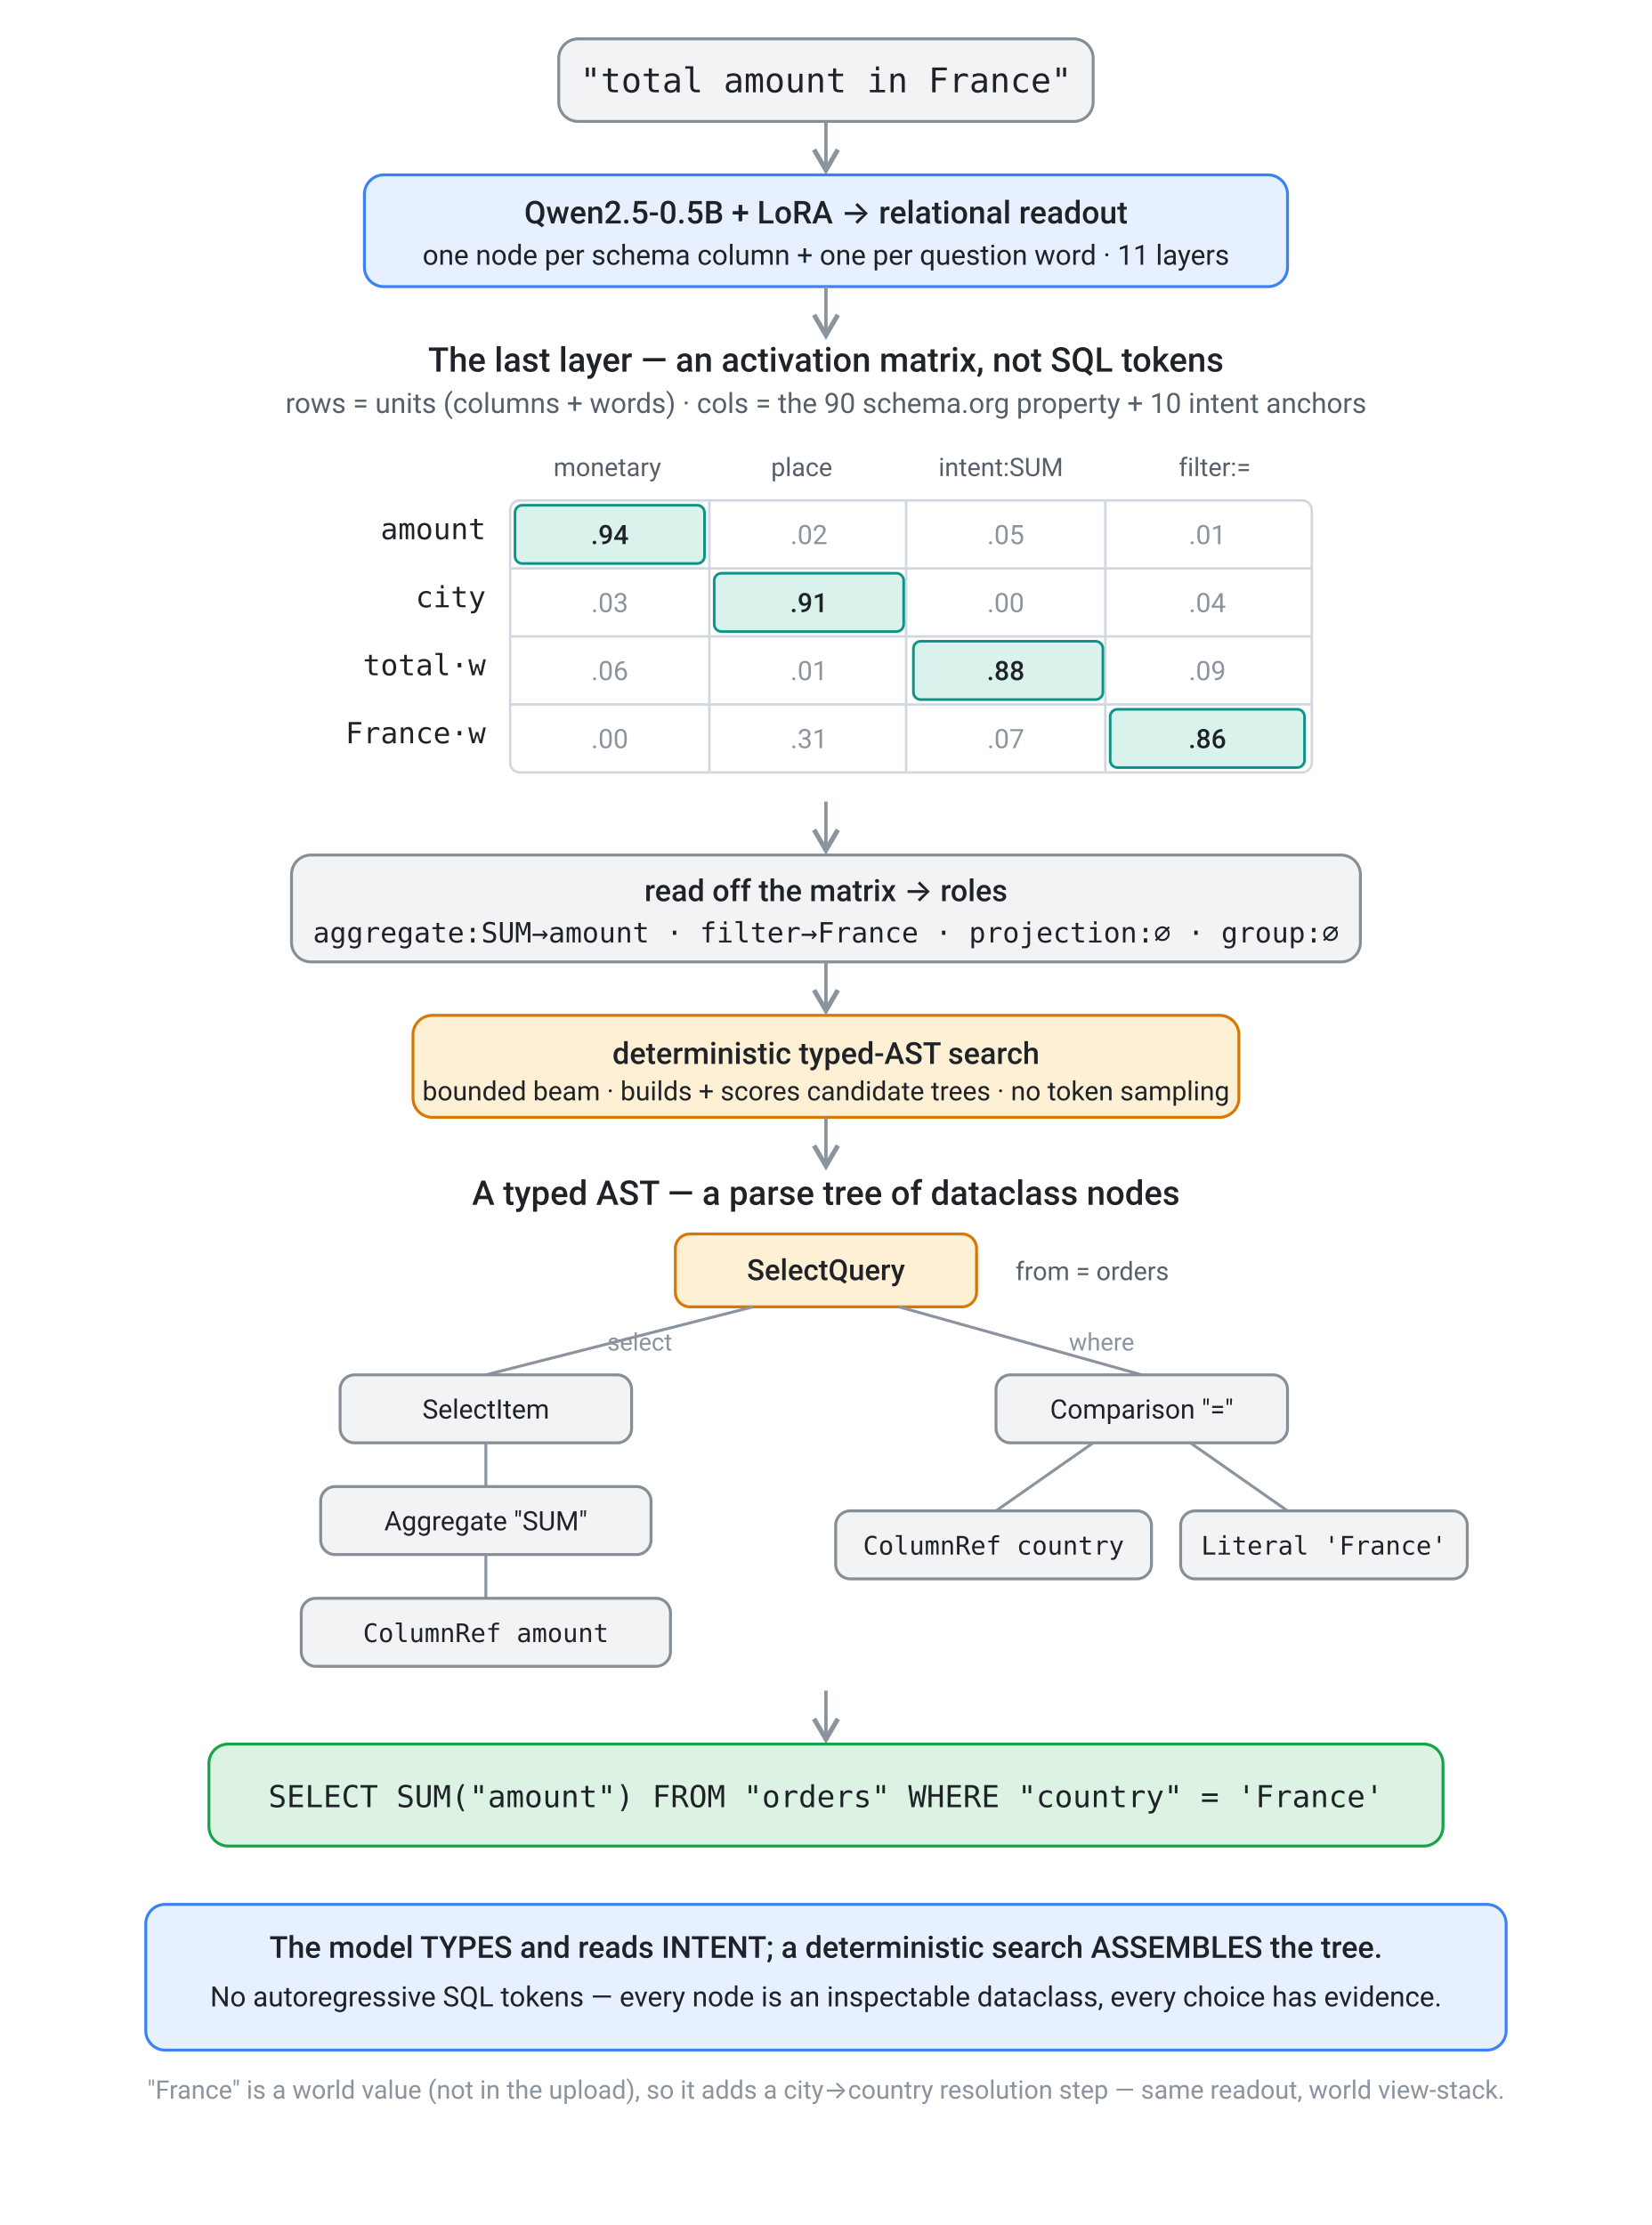
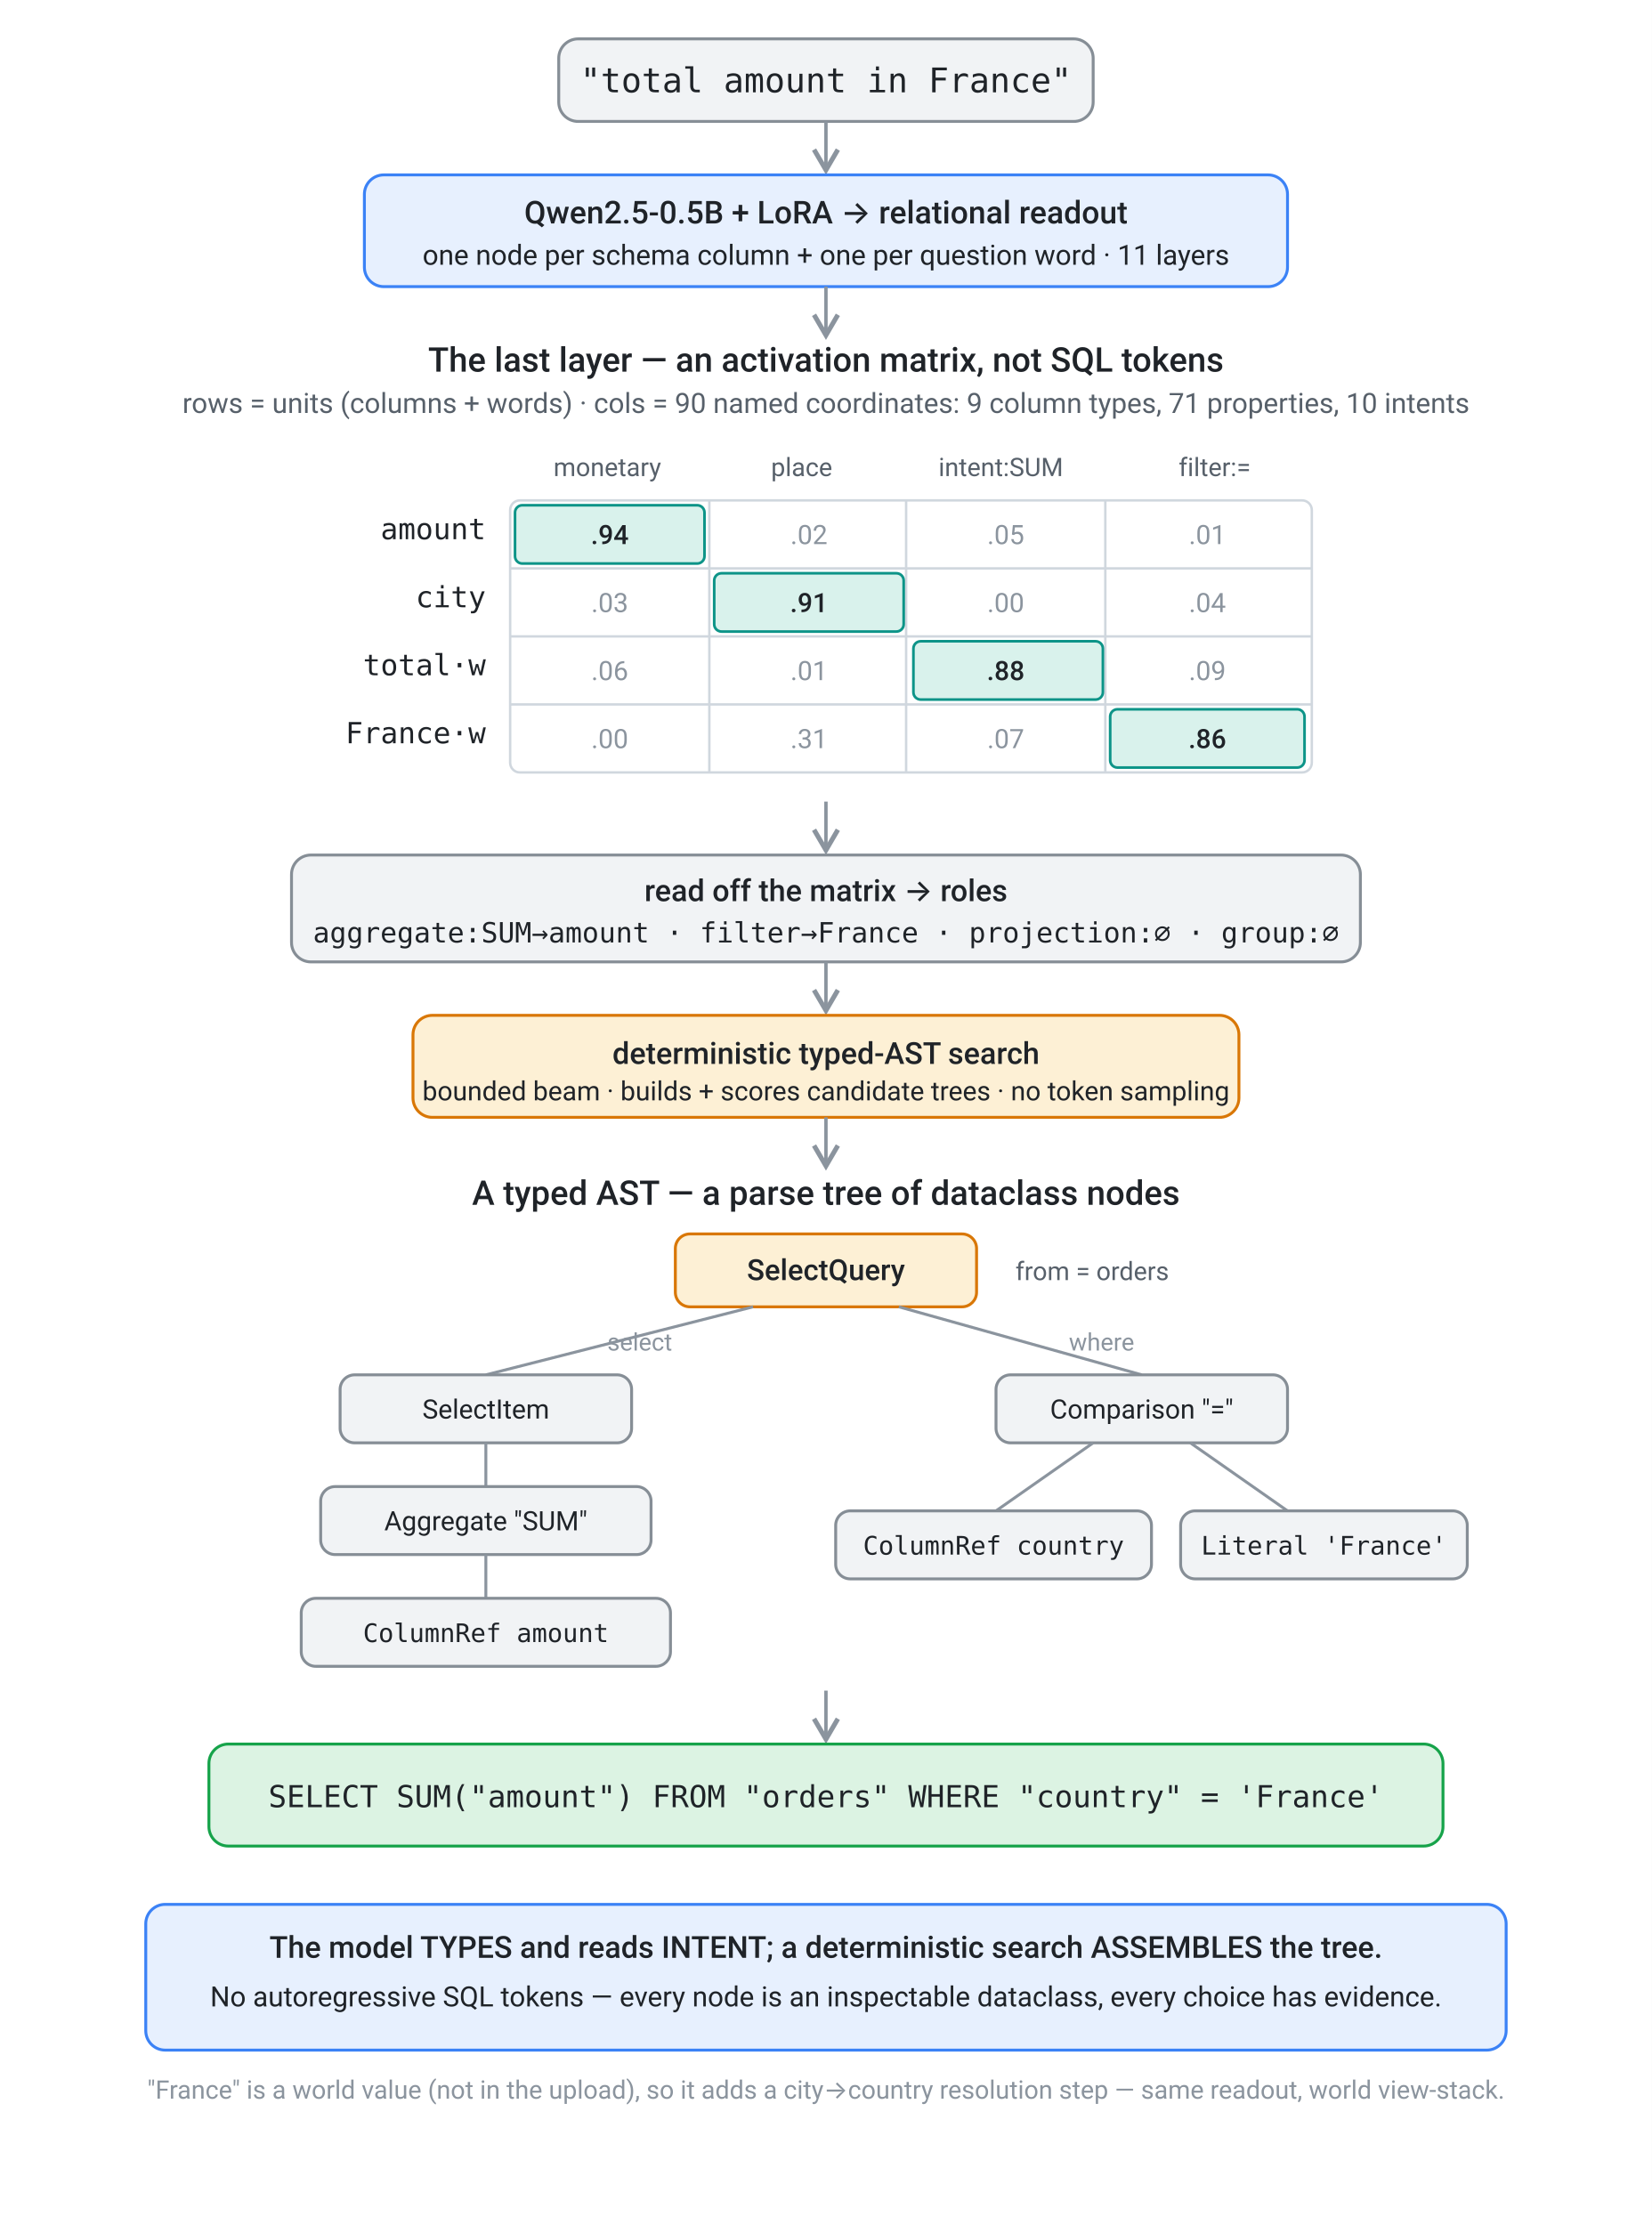
<svg xmlns="http://www.w3.org/2000/svg" viewBox="0 0 680 916" role="img" font-family="ui-sans-serif, system-ui, -apple-system, Segoe UI, Roboto, sans-serif">
  <rect x="0" y="0" width="680" height="916" fill="#ffffff" />
  <defs>
    <marker id="ar" markerWidth="9" markerHeight="9" refX="7" refY="4.5" orient="auto">
      <path d="M1,1 L7,4.5 L1,8" fill="none" stroke="#8b949e" stroke-width="1.4" />
    </marker>
  </defs>
  <rect x="230" y="16" width="220" height="34" rx="8" fill="#f1f3f5" stroke="#868e96" stroke-width="1.2" />
  <text x="340" y="38" text-anchor="middle" font-size="14" fill="#1f2328" font-family="ui-monospace, monospace">"total amount in France"</text>
  <line x1="340" y1="50" x2="340" y2="70" stroke="#8b949e" stroke-width="1.4" marker-end="url(#ar)" />
  <rect x="150" y="72" width="380" height="46" rx="8" fill="#e7f0fe" stroke="#3b82f6" stroke-width="1.2" />
  <text x="340" y="92" text-anchor="middle" font-size="13" font-weight="500" fill="#1f2328">Qwen2.5-0.5B + LoRA  →  relational readout</text>
  <text x="340" y="109" text-anchor="middle" font-size="11.5" fill="#1f2328">one node per schema column + one per question word · 11 layers</text>
  <line x1="340" y1="118" x2="340" y2="138" stroke="#8b949e" stroke-width="1.4" marker-end="url(#ar)" />
  <text x="340" y="153" text-anchor="middle" font-size="14" font-weight="500" fill="#1f2328">The last layer — an activation matrix, not SQL tokens</text>
-   <text x="340" y="170" text-anchor="middle" font-size="11.5" fill="#57606a">rows = units (columns + words) · cols = the 90 schema.org property + 10 intent anchors</text>
+   <text x="340" y="170" text-anchor="middle" font-size="11.5" fill="#57606a">rows = units (columns + words) · cols = 90 named coordinates: 9 column types, 71 properties, 10 intents</text>
  <text x="250" y="196" text-anchor="middle" font-size="10.5" fill="#57606a">monetary</text>
  <text x="330" y="196" text-anchor="middle" font-size="10.5" fill="#57606a">place</text>
  <text x="412" y="196" text-anchor="middle" font-size="10.5" fill="#57606a">intent:SUM</text>
  <text x="500" y="196" text-anchor="middle" font-size="10.5" fill="#57606a">filter:=</text>
  <text x="200" y="222" text-anchor="end" font-size="12" fill="#1f2328" font-family="ui-monospace, monospace">amount</text>
  <text x="200" y="250" text-anchor="end" font-size="12" fill="#1f2328" font-family="ui-monospace, monospace">city</text>
  <text x="200" y="278" text-anchor="end" font-size="12" fill="#1f2328" font-family="ui-monospace, monospace">total·w</text>
  <text x="200" y="306" text-anchor="end" font-size="12" fill="#1f2328" font-family="ui-monospace, monospace">France·w</text>
  <rect x="210" y="206" width="330" height="112" rx="4" fill="none" stroke="#d0d7de" />
  <line x1="210" y1="234" x2="540" y2="234" stroke="#d0d7de" />
  <line x1="210" y1="262" x2="540" y2="262" stroke="#d0d7de" />
  <line x1="210" y1="290" x2="540" y2="290" stroke="#d0d7de" />
  <line x1="292" y1="206" x2="292" y2="318" stroke="#d0d7de" />
  <line x1="373" y1="206" x2="373" y2="318" stroke="#d0d7de" />
  <line x1="455" y1="206" x2="455" y2="318" stroke="#d0d7de" />
  <rect x="212" y="208" width="78" height="24" rx="3" fill="#d9f2ec" stroke="#0d9488" stroke-width="1.1" />
  <rect x="294" y="236" width="78" height="24" rx="3" fill="#d9f2ec" stroke="#0d9488" stroke-width="1.1" />
  <rect x="376" y="264" width="78" height="24" rx="3" fill="#d9f2ec" stroke="#0d9488" stroke-width="1.1" />
  <rect x="457" y="292" width="80" height="24" rx="3" fill="#d9f2ec" stroke="#0d9488" stroke-width="1.1" />
  <text x="251" y="224" text-anchor="middle" font-size="11" font-weight="500" fill="#1f2328">.94</text>
  <text x="333" y="224" text-anchor="middle" font-size="11" fill="#8b949e">.02</text>
  <text x="414" y="224" text-anchor="middle" font-size="11" fill="#8b949e">.05</text>
  <text x="497" y="224" text-anchor="middle" font-size="11" fill="#8b949e">.01</text>
  <text x="251" y="252" text-anchor="middle" font-size="11" fill="#8b949e">.03</text>
  <text x="333" y="252" text-anchor="middle" font-size="11" font-weight="500" fill="#1f2328">.91</text>
  <text x="414" y="252" text-anchor="middle" font-size="11" fill="#8b949e">.00</text>
  <text x="497" y="252" text-anchor="middle" font-size="11" fill="#8b949e">.04</text>
  <text x="251" y="280" text-anchor="middle" font-size="11" fill="#8b949e">.06</text>
  <text x="333" y="280" text-anchor="middle" font-size="11" fill="#8b949e">.01</text>
  <text x="414" y="280" text-anchor="middle" font-size="11" font-weight="500" fill="#1f2328">.88</text>
  <text x="497" y="280" text-anchor="middle" font-size="11" fill="#8b949e">.09</text>
  <text x="251" y="308" text-anchor="middle" font-size="11" fill="#8b949e">.00</text>
  <text x="333" y="308" text-anchor="middle" font-size="11" fill="#8b949e">.31</text>
  <text x="414" y="308" text-anchor="middle" font-size="11" fill="#8b949e">.07</text>
  <text x="497" y="308" text-anchor="middle" font-size="11" font-weight="500" fill="#1f2328">.86</text>
  <line x1="340" y1="330" x2="340" y2="350" stroke="#8b949e" stroke-width="1.4" marker-end="url(#ar)" />
  <rect x="120" y="352" width="440" height="44" rx="8" fill="#f1f3f5" stroke="#868e96" stroke-width="1.2" />
  <text x="340" y="371" text-anchor="middle" font-size="12.5" font-weight="500" fill="#1f2328">read off the matrix → roles</text>
  <text x="340" y="388" text-anchor="middle" font-size="11.5" fill="#1f2328" font-family="ui-monospace, monospace">aggregate:SUM→amount · filter→France · projection:∅ · group:∅</text>
  <line x1="340" y1="396" x2="340" y2="416" stroke="#8b949e" stroke-width="1.4" marker-end="url(#ar)" />
  <rect x="170" y="418" width="340" height="42" rx="8" fill="#fdf0d5" stroke="#d97706" stroke-width="1.2" />
  <text x="340" y="438" text-anchor="middle" font-size="12.5" font-weight="500" fill="#1f2328">deterministic typed-AST search</text>
  <text x="340" y="453" text-anchor="middle" font-size="11" fill="#1f2328">bounded beam · builds + scores candidate trees · no token sampling</text>
  <line x1="340" y1="460" x2="340" y2="480" stroke="#8b949e" stroke-width="1.4" marker-end="url(#ar)" />
  <text x="340" y="496" text-anchor="middle" font-size="14" font-weight="500" fill="#1f2328">A typed AST — a parse tree of dataclass nodes</text>
  <rect x="278" y="508" width="124" height="30" rx="6" fill="#fdf0d5" stroke="#d97706" stroke-width="1.2" />
  <text x="340" y="527" text-anchor="middle" font-size="12" font-weight="500" fill="#1f2328">SelectQuery</text>
  <text x="418" y="527" font-size="10.5" fill="#57606a">from = orders</text>
  <line x1="310" y1="538" x2="200" y2="566" stroke="#8b949e" stroke-width="1.2" />
  <line x1="370" y1="538" x2="470" y2="566" stroke="#8b949e" stroke-width="1.2" />
  <text x="250" y="556" font-size="10" fill="#8b949e">select</text>
  <text x="440" y="556" font-size="10" fill="#8b949e">where</text>
  <rect x="140" y="566" width="120" height="28" rx="6" fill="#f1f3f5" stroke="#868e96" stroke-width="1.2" />
  <text x="200" y="584" text-anchor="middle" font-size="11" fill="#1f2328">SelectItem</text>
  <line x1="200" y1="594" x2="200" y2="612" stroke="#8b949e" stroke-width="1.2" />
  <rect x="132" y="612" width="136" height="28" rx="6" fill="#f1f3f5" stroke="#868e96" stroke-width="1.2" />
  <text x="200" y="630" text-anchor="middle" font-size="11" fill="#1f2328">Aggregate "SUM"</text>
  <line x1="200" y1="640" x2="200" y2="658" stroke="#8b949e" stroke-width="1.2" />
  <rect x="124" y="658" width="152" height="28" rx="6" fill="#f1f3f5" stroke="#868e96" stroke-width="1.2" />
  <text x="200" y="676" text-anchor="middle" font-size="10.5" fill="#1f2328" font-family="ui-monospace, monospace">ColumnRef amount</text>
  <rect x="410" y="566" width="120" height="28" rx="6" fill="#f1f3f5" stroke="#868e96" stroke-width="1.2" />
  <text x="470" y="584" text-anchor="middle" font-size="11" fill="#1f2328">Comparison "="</text>
  <line x1="450" y1="594" x2="410" y2="622" stroke="#8b949e" stroke-width="1.2" />
  <line x1="490" y1="594" x2="530" y2="622" stroke="#8b949e" stroke-width="1.2" />
  <rect x="344" y="622" width="130" height="28" rx="6" fill="#f1f3f5" stroke="#868e96" stroke-width="1.2" />
  <text x="409" y="640" text-anchor="middle" font-size="10.5" fill="#1f2328" font-family="ui-monospace, monospace">ColumnRef country</text>
  <rect x="486" y="622" width="118" height="28" rx="6" fill="#f1f3f5" stroke="#868e96" stroke-width="1.2" />
  <text x="545" y="640" text-anchor="middle" font-size="10.5" fill="#1f2328" font-family="ui-monospace, monospace">Literal 'France'</text>
  <line x1="340" y1="696" x2="340" y2="716" stroke="#8b949e" stroke-width="1.4" marker-end="url(#ar)" />
  <rect x="86" y="718" width="508" height="42" rx="8" fill="#dcf3e3" stroke="#16a34a" stroke-width="1.2" />
  <text x="340" y="744" text-anchor="middle" font-size="12.5" fill="#1f2328" font-family="ui-monospace, monospace">SELECT SUM("amount") FROM "orders" WHERE "country" = 'France'</text>
  <rect x="60" y="784" width="560" height="60" rx="8" fill="#e7f0fe" stroke="#3b82f6" stroke-width="1.2" />
  <text x="340" y="806" text-anchor="middle" font-size="12.5" font-weight="500" fill="#1f2328">The model TYPES and reads INTENT; a deterministic search ASSEMBLES the tree.</text>
  <text x="340" y="826" text-anchor="middle" font-size="11.5" fill="#1f2328">No autoregressive SQL tokens — every node is an inspectable dataclass, every choice has evidence.</text>
  <text x="340" y="864" text-anchor="middle" font-size="10.5" fill="#8b949e">"France" is a world value (not in the upload), so it adds a city→country resolution step — same readout, world view-stack.</text>
</svg>
